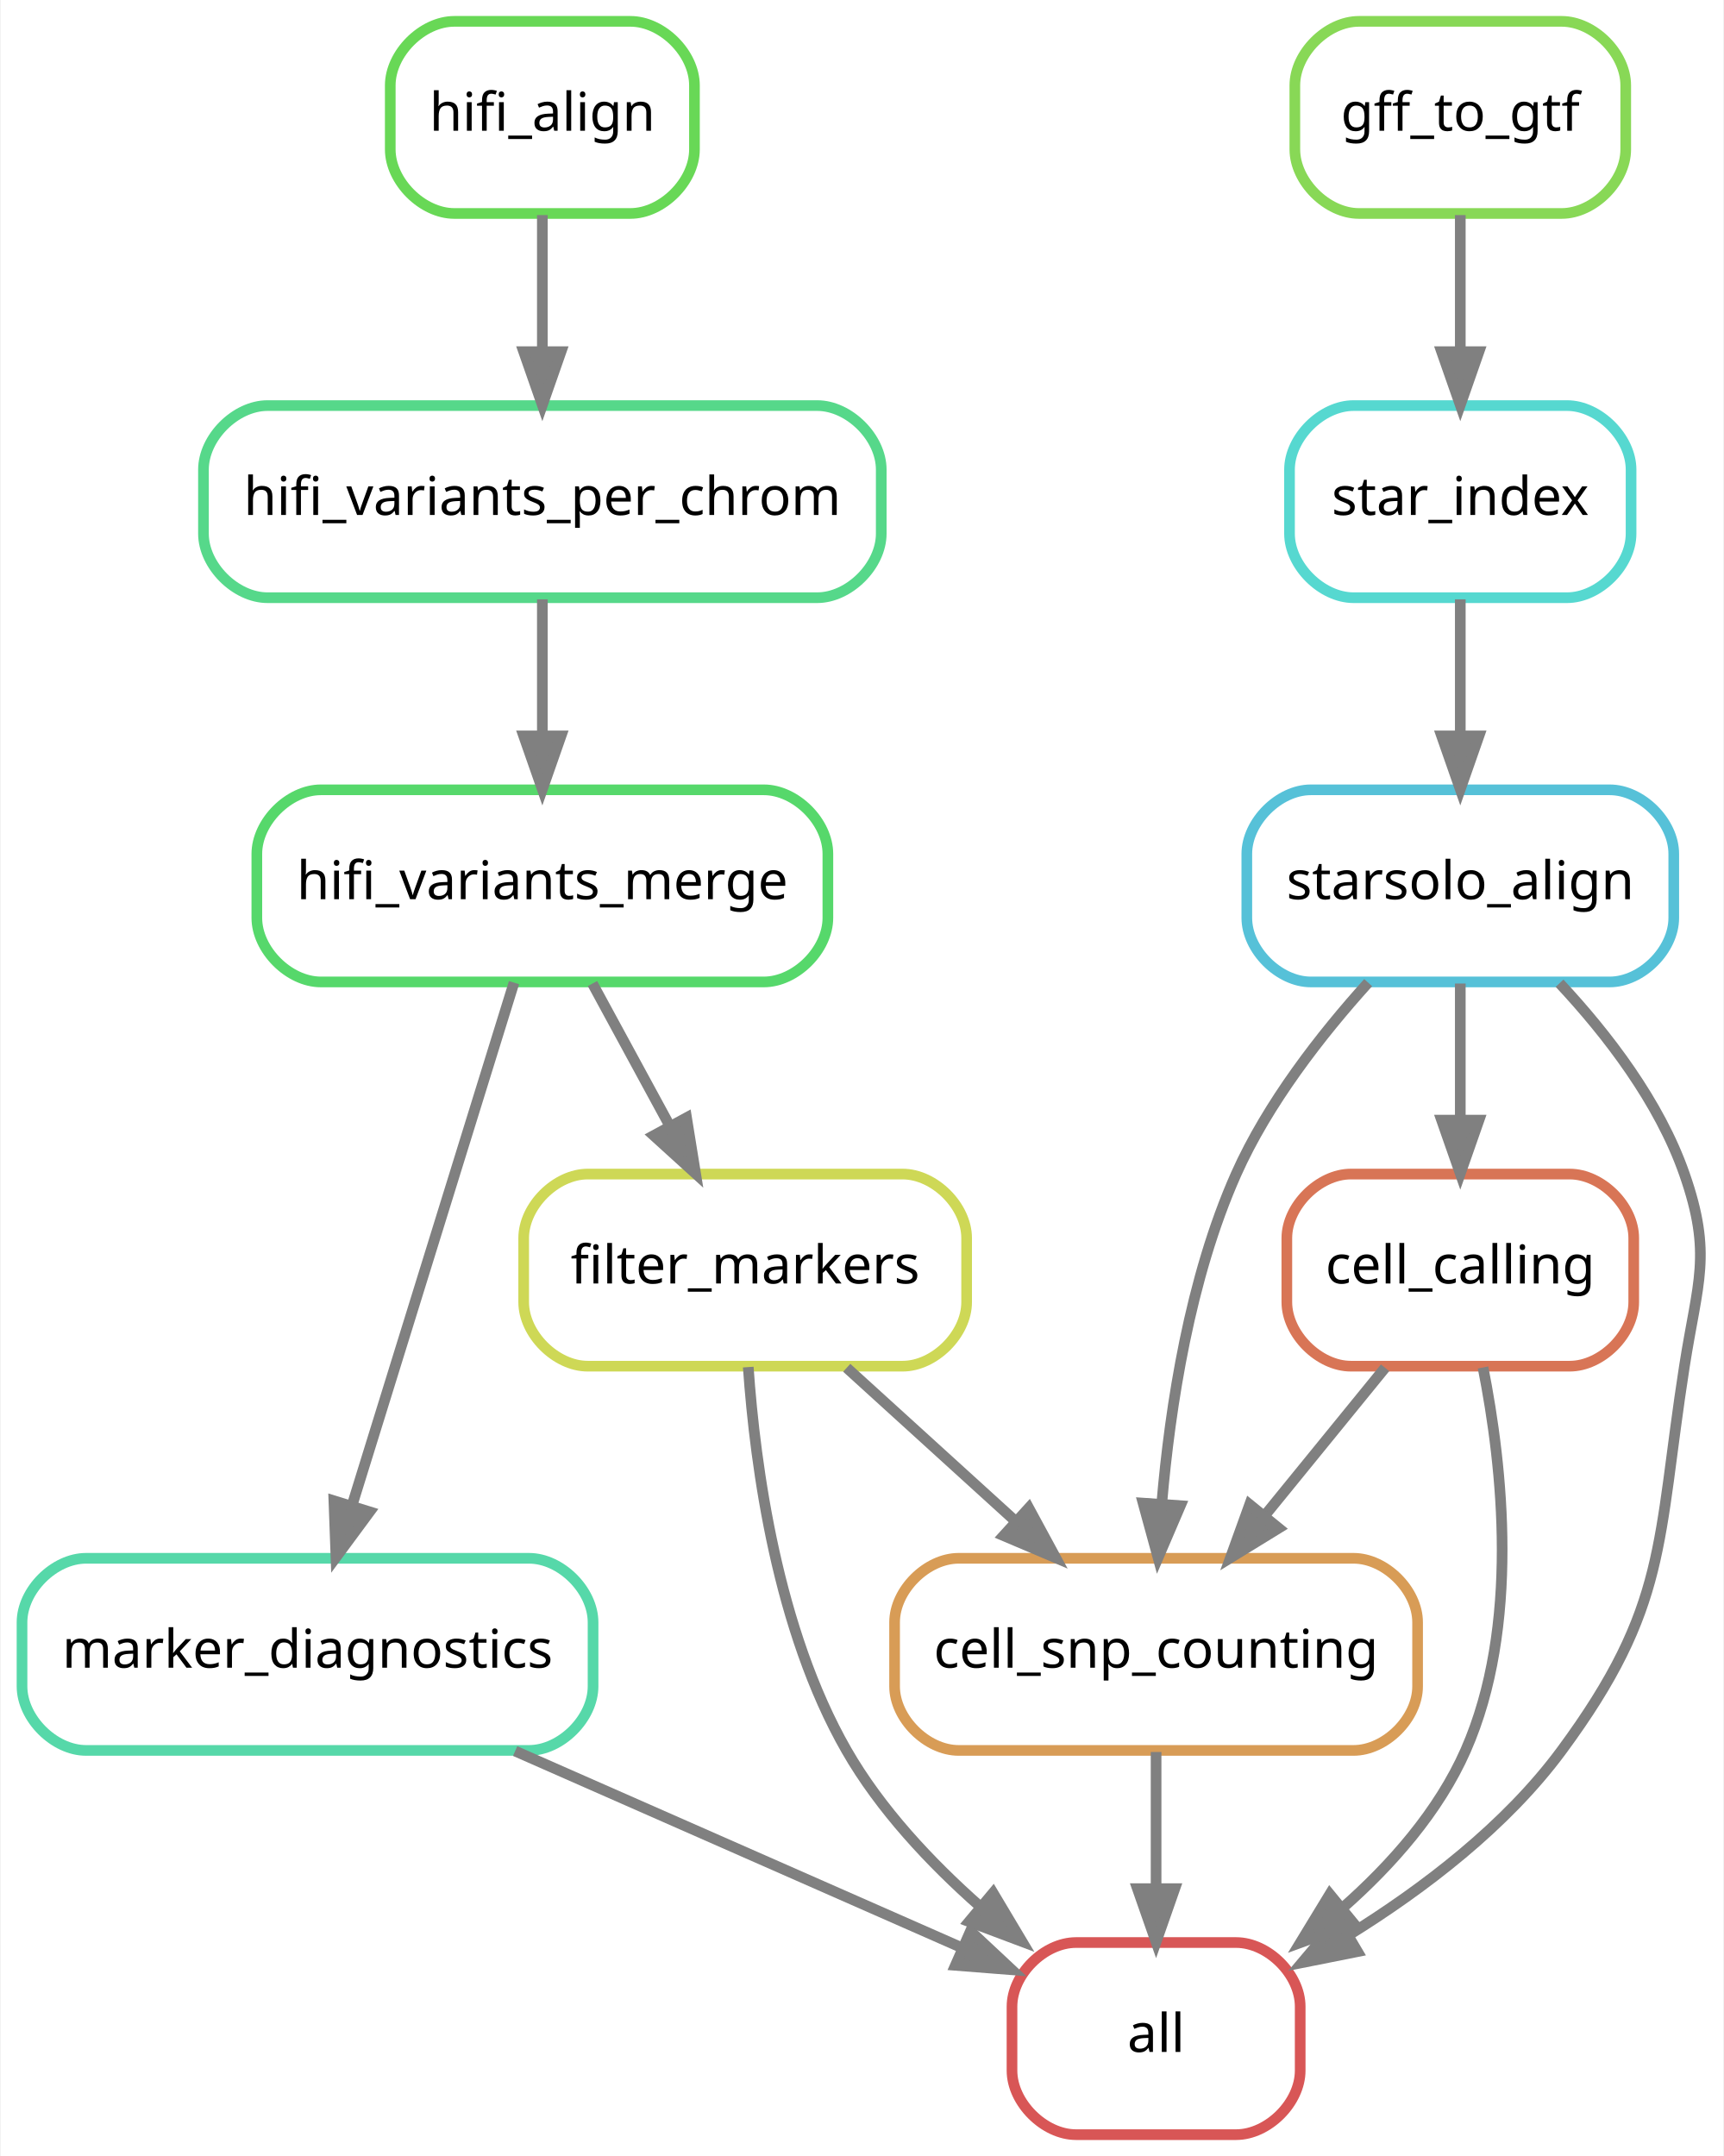
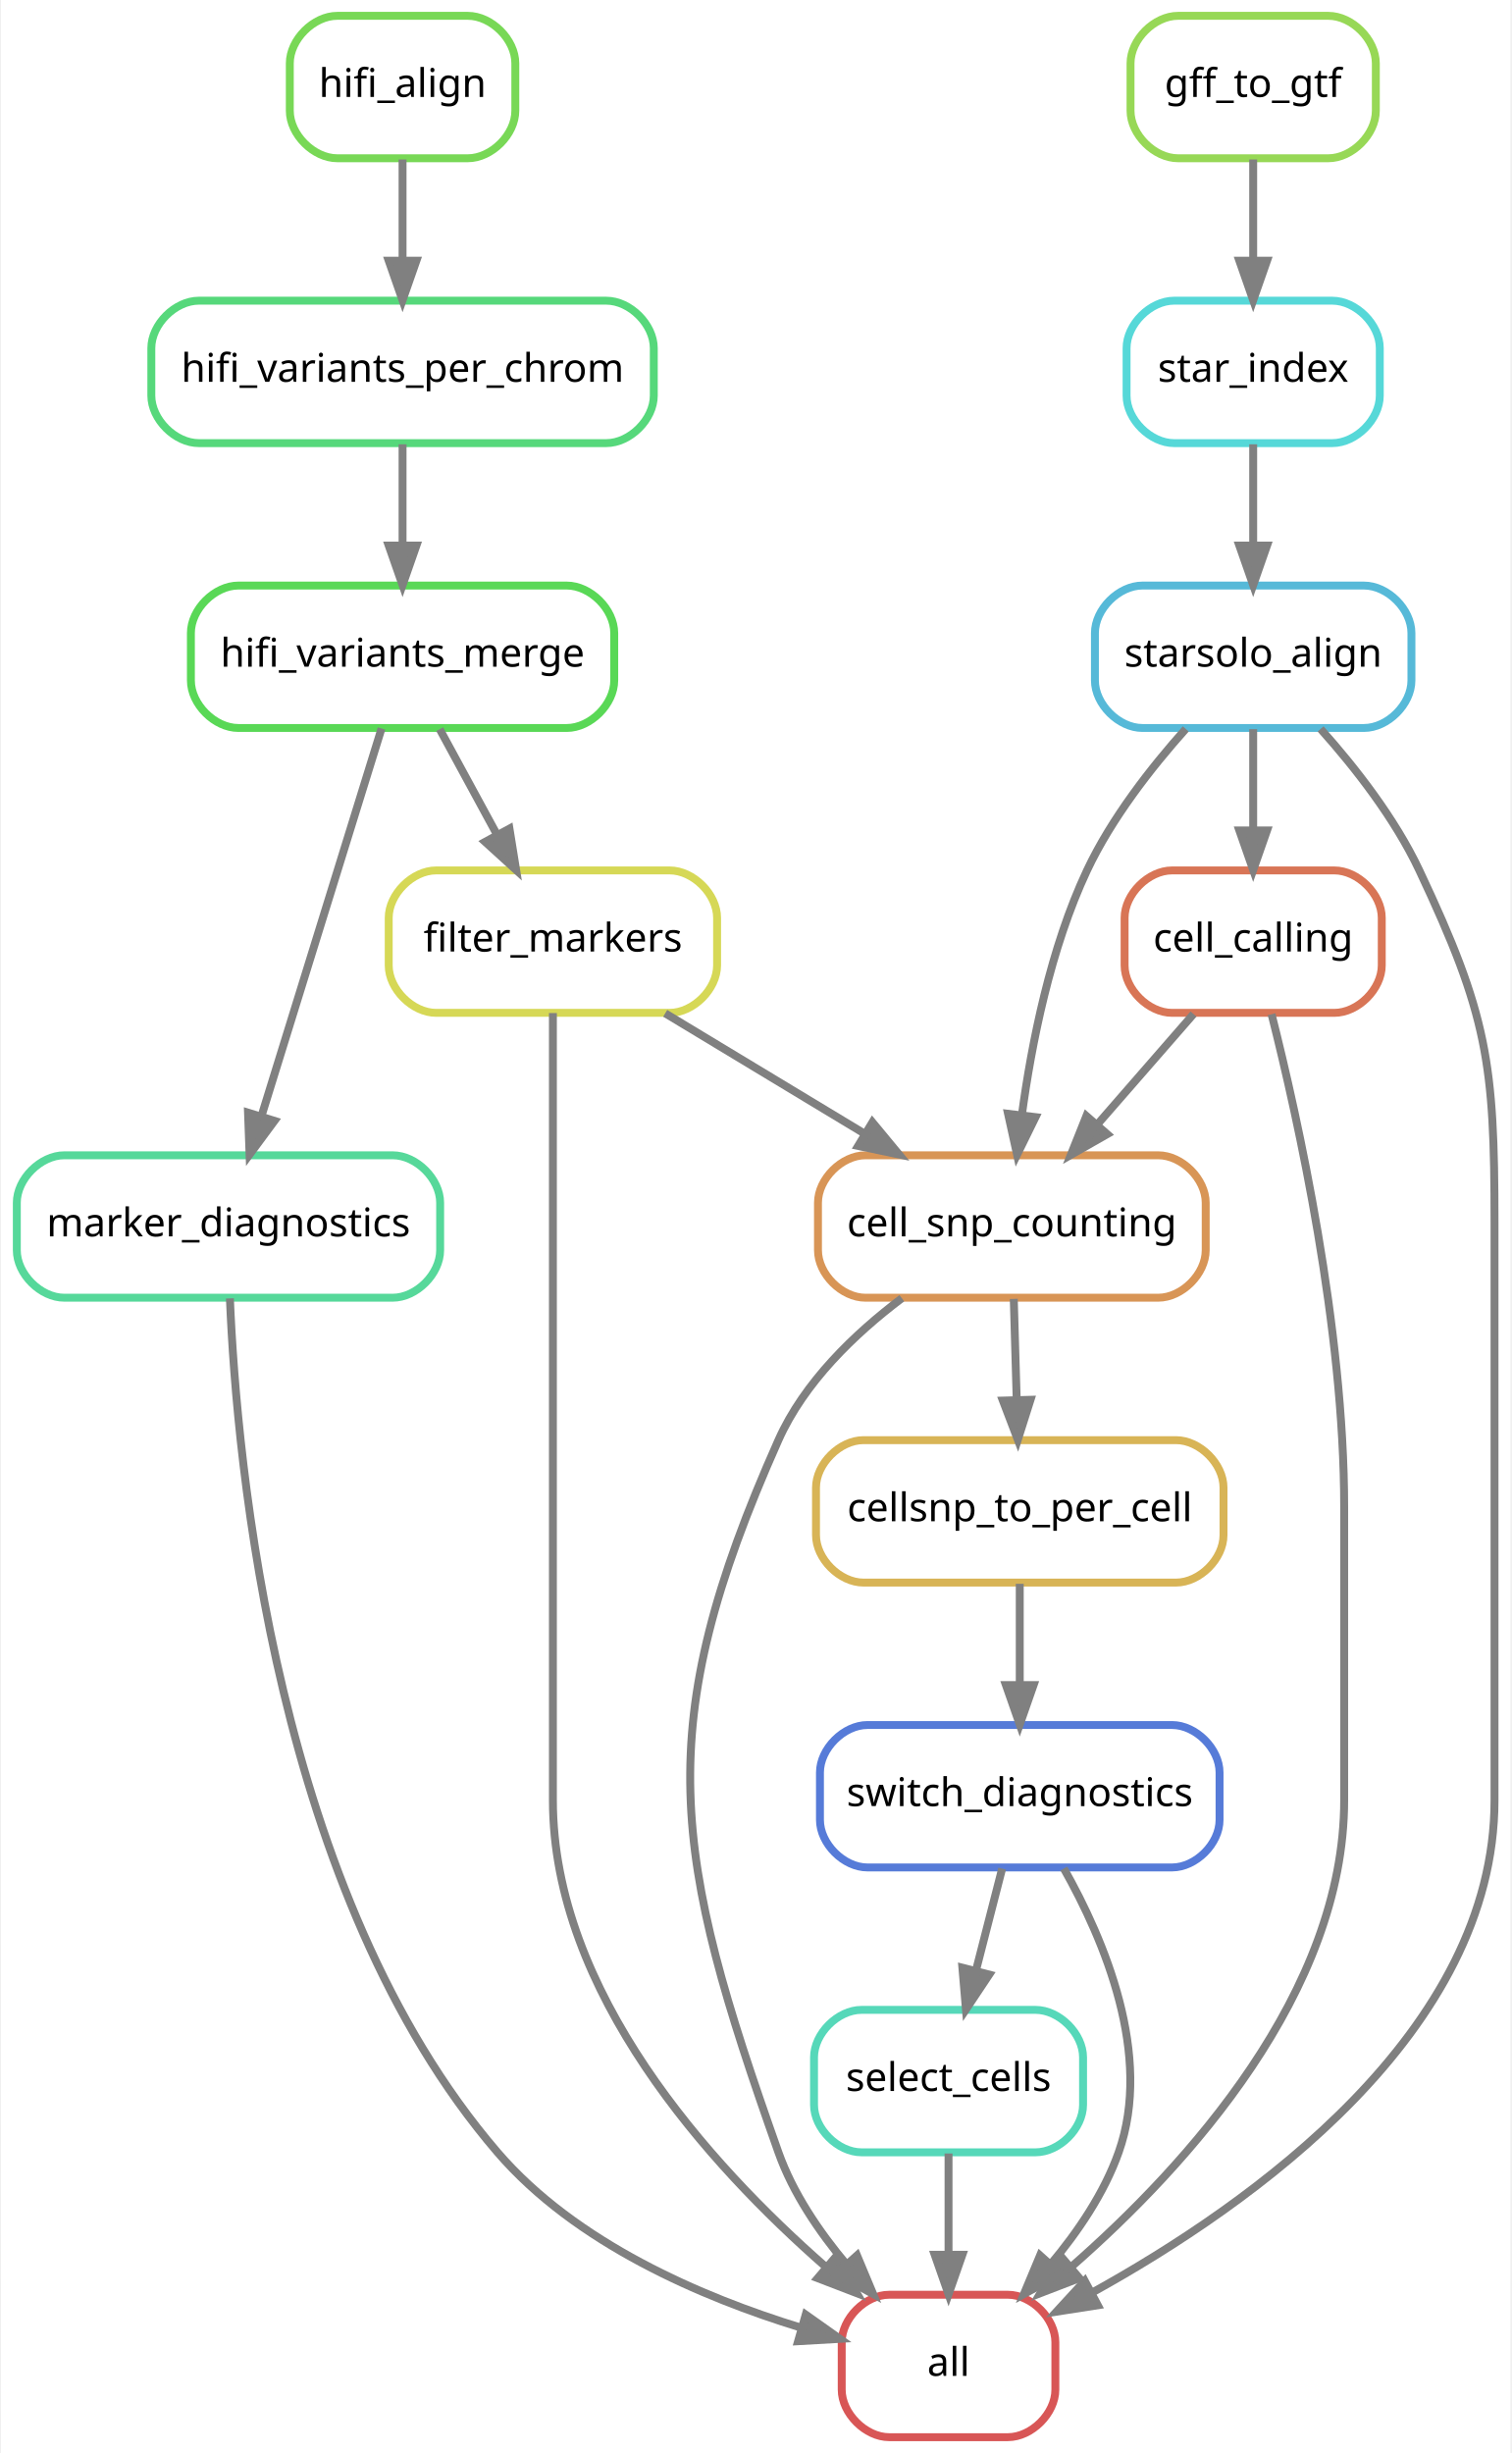
- <svg xmlns="http://www.w3.org/2000/svg" width="323pt" height="404pt" viewBox="0.00 0.00 322.75 404.00">
-   <g id="graph0" class="graph" transform="scale(1 1) rotate(0) translate(4 400)">
-     <polygon fill="white" stroke="transparent" points="-4,4 -4,-400 318.75,-400 318.75,4 -4,4" />
+ <svg xmlns="http://www.w3.org/2000/svg" width="382pt" height="620pt" viewBox="0.00 0.00 381.50 620.00">
+   <g id="graph0" class="graph" transform="scale(1 1) rotate(0) translate(4 616)">
+     <polygon fill="white" stroke="transparent" points="-4,4 -4,-616 377.5,-616 377.5,4 -4,4" />
    <g id="node1" class="node">
-       <path fill="none" stroke="#d85656" stroke-width="2" d="M227.5,-36C227.5,-36 197.5,-36 197.5,-36 191.5,-36 185.5,-30 185.5,-24 185.5,-24 185.5,-12 185.5,-12 185.5,-6 191.5,0 197.5,0 197.5,0 227.5,0 227.5,0 233.5,0 239.5,-6 239.5,-12 239.5,-12 239.5,-24 239.5,-24 239.5,-30 233.5,-36 227.5,-36" />
-       <text text-anchor="middle" x="212.5" y="-15.5" font-family="sans" font-size="10.00">all</text>
+       <path fill="none" stroke="#d85656" stroke-width="2" d="M250.5,-36C250.5,-36 220.5,-36 220.5,-36 214.5,-36 208.5,-30 208.5,-24 208.5,-24 208.5,-12 208.5,-12 208.5,-6 214.5,0 220.5,0 220.5,0 250.5,0 250.5,0 256.5,0 262.5,-6 262.5,-12 262.5,-12 262.5,-24 262.5,-24 262.5,-30 256.5,-36 250.5,-36" />
+       <text text-anchor="middle" x="235.5" y="-15.5" font-family="sans" font-size="10.00">all</text>
    </g>
    <g id="node2" class="node">
-       <path fill="none" stroke="#56c1d8" stroke-width="2" d="M297.5,-252C297.5,-252 241.5,-252 241.5,-252 235.5,-252 229.5,-246 229.5,-240 229.5,-240 229.5,-228 229.5,-228 229.5,-222 235.5,-216 241.5,-216 241.5,-216 297.5,-216 297.5,-216 303.5,-216 309.5,-222 309.5,-228 309.5,-228 309.5,-240 309.5,-240 309.5,-246 303.5,-252 297.5,-252" />
-       <text text-anchor="middle" x="269.5" y="-231.5" font-family="sans" font-size="10.00">starsolo_align</text>
+       <path fill="none" stroke="#56b9d8" stroke-width="2" d="M340.5,-468C340.5,-468 284.5,-468 284.5,-468 278.5,-468 272.5,-462 272.5,-456 272.5,-456 272.5,-444 272.5,-444 272.5,-438 278.5,-432 284.5,-432 284.5,-432 340.5,-432 340.5,-432 346.5,-432 352.5,-438 352.5,-444 352.5,-444 352.5,-456 352.5,-456 352.5,-462 346.5,-468 340.5,-468" />
+       <text text-anchor="middle" x="312.5" y="-447.5" font-family="sans" font-size="10.00">starsolo_align</text>
+     </g>
+     <g id="edge7" class="edge">
+       <path fill="none" stroke="grey" stroke-width="2" d="M329.54,-431.76C338.25,-422.02 348.3,-409.17 354.5,-396 371.74,-359.41 373.5,-347.45 373.5,-307 373.5,-307 373.5,-307 373.5,-161 373.5,-102.51 312.55,-59.05 271.66,-36.47" />
+       <polygon fill="grey" stroke="grey" stroke-width="2" points="273.23,-33.34 262.76,-31.71 269.93,-39.51 273.23,-33.34" />
+     </g>
+     <g id="node5" class="node">
+       <path fill="none" stroke="#d87556" stroke-width="2" d="M333,-396C333,-396 292,-396 292,-396 286,-396 280,-390 280,-384 280,-384 280,-372 280,-372 280,-366 286,-360 292,-360 292,-360 333,-360 333,-360 339,-360 345,-366 345,-372 345,-372 345,-384 345,-384 345,-390 339,-396 333,-396" />
+       <text text-anchor="middle" x="312.5" y="-375.5" font-family="sans" font-size="10.00">cell_calling</text>
+     </g>
+     <g id="edge10" class="edge">
+       <path fill="none" stroke="grey" stroke-width="2" d="M312.5,-431.7C312.5,-423.98 312.5,-414.71 312.5,-406.11" />
+       <polygon fill="grey" stroke="grey" stroke-width="2" points="316,-406.1 312.5,-396.1 309,-406.1 316,-406.1" />
+     </g>
+     <g id="node11" class="node">
+       <path fill="none" stroke="#d89556" stroke-width="2" d="M288.5,-324C288.5,-324 214.5,-324 214.5,-324 208.5,-324 202.5,-318 202.5,-312 202.5,-312 202.5,-300 202.5,-300 202.5,-294 208.5,-288 214.5,-288 214.5,-288 288.5,-288 288.5,-288 294.5,-288 300.5,-294 300.5,-300 300.5,-300 300.5,-312 300.5,-312 300.5,-318 294.5,-324 288.5,-324" />
+       <text text-anchor="middle" x="251.5" y="-303.5" font-family="sans" font-size="10.00">cell_snp_counting</text>
+     </g>
+     <g id="edge15" class="edge">
+       <path fill="none" stroke="grey" stroke-width="2" d="M295.46,-431.76C286.75,-422.02 276.7,-409.17 270.5,-396 261.27,-376.4 256.48,-352.27 254.02,-334.08" />
+       <polygon fill="grey" stroke="grey" stroke-width="2" points="257.49,-333.65 252.82,-324.14 250.54,-334.49 257.49,-333.65" />
+     </g>
+     <g id="node3" class="node">
+       <path fill="none" stroke="#56d8d8" stroke-width="2" d="M332.5,-540C332.5,-540 292.5,-540 292.5,-540 286.5,-540 280.5,-534 280.5,-528 280.5,-528 280.5,-516 280.5,-516 280.5,-510 286.5,-504 292.5,-504 292.5,-504 332.5,-504 332.5,-504 338.5,-504 344.5,-510 344.5,-516 344.5,-516 344.5,-528 344.5,-528 344.5,-534 338.5,-540 332.5,-540" />
+       <text text-anchor="middle" x="312.5" y="-519.5" font-family="sans" font-size="10.00">star_index</text>
+     </g>
+     <g id="edge8" class="edge">
+       <path fill="none" stroke="grey" stroke-width="2" d="M312.5,-503.7C312.5,-495.98 312.5,-486.71 312.5,-478.11" />
+       <polygon fill="grey" stroke="grey" stroke-width="2" points="316,-478.1 312.5,-468.1 309,-478.1 316,-478.1" />
+     </g>
+     <g id="node4" class="node">
+       <path fill="none" stroke="#97d856" stroke-width="2" d="M331.5,-612C331.5,-612 293.5,-612 293.5,-612 287.5,-612 281.5,-606 281.5,-600 281.5,-600 281.5,-588 281.5,-588 281.5,-582 287.5,-576 293.5,-576 293.5,-576 331.5,-576 331.5,-576 337.5,-576 343.5,-582 343.5,-588 343.5,-588 343.5,-600 343.5,-600 343.5,-606 337.5,-612 331.5,-612" />
+       <text text-anchor="middle" x="312.5" y="-591.5" font-family="sans" font-size="10.00">gff_to_gtf</text>
+     </g>
+     <g id="edge9" class="edge">
+       <path fill="none" stroke="grey" stroke-width="2" d="M312.5,-575.7C312.5,-567.98 312.5,-558.71 312.5,-550.11" />
+       <polygon fill="grey" stroke="grey" stroke-width="2" points="316,-550.1 312.5,-540.1 309,-550.1 316,-550.1" />
    </g>
    <g id="edge3" class="edge">
-       <path fill="none" stroke="grey" stroke-width="2" d="M288.1,-215.76C297.03,-206.2 306.79,-193.53 311.5,-180 316.76,-164.89 313.96,-159.81 311.5,-144 306.33,-110.81 308.44,-99.03 288.5,-72 278.06,-57.85 262.68,-46.12 248.48,-37.32" />
-       <polygon fill="grey" stroke="grey" stroke-width="2" points="250.24,-34.3 239.85,-32.23 246.68,-40.33 250.24,-34.3" />
+       <path fill="none" stroke="grey" stroke-width="2" d="M317.15,-359.66C323.88,-333.05 335.5,-280.45 335.5,-235 335.5,-235 335.5,-235 335.5,-161 335.5,-112.49 296.01,-68.87 266.66,-43.16" />
+       <polygon fill="grey" stroke="grey" stroke-width="2" points="268.58,-40.19 258.69,-36.39 264.05,-45.53 268.58,-40.19" />
    </g>
-     <g id="node5" class="node">
-       <path fill="none" stroke="#d87556" stroke-width="2" d="M290,-180C290,-180 249,-180 249,-180 243,-180 237,-174 237,-168 237,-168 237,-156 237,-156 237,-150 243,-144 249,-144 249,-144 290,-144 290,-144 296,-144 302,-150 302,-156 302,-156 302,-168 302,-168 302,-174 296,-180 290,-180" />
-       <text text-anchor="middle" x="269.5" y="-159.5" font-family="sans" font-size="10.00">cell_calling</text>
+     <g id="edge16" class="edge">
+       <path fill="none" stroke="grey" stroke-width="2" d="M297.42,-359.7C290.11,-351.3 281.19,-341.07 273.16,-331.86" />
+       <polygon fill="grey" stroke="grey" stroke-width="2" points="275.61,-329.34 266.41,-324.1 270.34,-333.94 275.61,-329.34" />
    </g>
-     <g id="edge8" class="edge">
-       <path fill="none" stroke="grey" stroke-width="2" d="M269.5,-215.7C269.5,-207.98 269.5,-198.71 269.5,-190.11" />
-       <polygon fill="grey" stroke="grey" stroke-width="2" points="273,-190.1 269.5,-180.1 266,-190.1 273,-190.1" />
+     <g id="node6" class="node">
+       <path fill="none" stroke="#d6d856" stroke-width="2" d="M165,-396C165,-396 106,-396 106,-396 100,-396 94,-390 94,-384 94,-384 94,-372 94,-372 94,-366 100,-360 106,-360 106,-360 165,-360 165,-360 171,-360 177,-366 177,-372 177,-372 177,-384 177,-384 177,-390 171,-396 165,-396" />
+       <text text-anchor="middle" x="135.5" y="-375.5" font-family="sans" font-size="10.00">filter_markers</text>
    </g>
-     <g id="node11" class="node">
-       <path fill="none" stroke="#d89c56" stroke-width="2" d="M249.5,-108C249.5,-108 175.5,-108 175.5,-108 169.5,-108 163.5,-102 163.5,-96 163.5,-96 163.5,-84 163.5,-84 163.5,-78 169.5,-72 175.5,-72 175.5,-72 249.5,-72 249.5,-72 255.5,-72 261.5,-78 261.5,-84 261.5,-84 261.5,-96 261.5,-96 261.5,-102 255.5,-108 249.5,-108" />
-       <text text-anchor="middle" x="212.5" y="-87.5" font-family="sans" font-size="10.00">cell_snp_counting</text>
+     <g id="edge5" class="edge">
+       <path fill="none" stroke="grey" stroke-width="2" d="M135.5,-359.95C135.5,-333.29 135.5,-280.11 135.5,-235 135.5,-235 135.5,-235 135.5,-161 135.5,-112.49 174.99,-68.87 204.34,-43.16" />
+       <polygon fill="grey" stroke="grey" stroke-width="2" points="206.95,-45.53 212.31,-36.39 202.42,-40.19 206.95,-45.53" />
    </g>
-     <g id="edge15" class="edge">
-       <path fill="none" stroke="grey" stroke-width="2" d="M252.24,-215.87C243.46,-206.15 233.42,-193.3 227.5,-180 218.81,-160.46 215.12,-136.47 213.57,-118.32" />
-       <polygon fill="grey" stroke="grey" stroke-width="2" points="217.05,-117.86 212.87,-108.12 210.07,-118.34 217.05,-117.86" />
+     <g id="edge17" class="edge">
+       <path fill="none" stroke="grey" stroke-width="2" d="M163.88,-359.88C179.04,-350.72 197.91,-339.34 214.24,-329.48" />
+       <polygon fill="grey" stroke="grey" stroke-width="2" points="216.26,-332.35 223.01,-324.19 212.64,-326.36 216.26,-332.35" />
    </g>
-     <g id="node3" class="node">
-       <path fill="none" stroke="#56d8d0" stroke-width="2" d="M289.5,-324C289.5,-324 249.5,-324 249.5,-324 243.5,-324 237.5,-318 237.5,-312 237.5,-312 237.5,-300 237.5,-300 237.5,-294 243.5,-288 249.5,-288 249.5,-288 289.5,-288 289.5,-288 295.5,-288 301.5,-294 301.5,-300 301.5,-300 301.5,-312 301.5,-312 301.5,-318 295.5,-324 289.5,-324" />
-       <text text-anchor="middle" x="269.5" y="-303.5" font-family="sans" font-size="10.00">star_index</text>
+     <g id="node7" class="node">
+       <path fill="none" stroke="#59d856" stroke-width="2" d="M139,-468C139,-468 56,-468 56,-468 50,-468 44,-462 44,-456 44,-456 44,-444 44,-444 44,-438 50,-432 56,-432 56,-432 139,-432 139,-432 145,-432 151,-438 151,-444 151,-444 151,-456 151,-456 151,-462 145,-468 139,-468" />
+       <text text-anchor="middle" x="97.5" y="-447.5" font-family="sans" font-size="10.00">hifi_variants_merge</text>
+     </g>
+     <g id="edge11" class="edge">
+       <path fill="none" stroke="grey" stroke-width="2" d="M106.89,-431.7C111.26,-423.64 116.56,-413.89 121.4,-404.98" />
+       <polygon fill="grey" stroke="grey" stroke-width="2" points="124.52,-406.56 126.21,-396.1 118.37,-403.22 124.52,-406.56" />
+     </g>
+     <g id="node10" class="node">
+       <path fill="none" stroke="#56d89a" stroke-width="2" d="M95,-324C95,-324 12,-324 12,-324 6,-324 0,-318 0,-312 0,-312 0,-300 0,-300 0,-294 6,-288 12,-288 12,-288 95,-288 95,-288 101,-288 107,-294 107,-300 107,-300 107,-312 107,-312 107,-318 101,-324 95,-324" />
+       <text text-anchor="middle" x="53.5" y="-303.5" font-family="sans" font-size="10.00">marker_diagnostics</text>
+     </g>
+     <g id="edge14" class="edge">
+       <path fill="none" stroke="grey" stroke-width="2" d="M92.19,-431.87C84.66,-407.56 70.8,-362.82 61.87,-334.01" />
+       <polygon fill="grey" stroke="grey" stroke-width="2" points="65.13,-332.71 58.83,-324.19 58.44,-334.78 65.13,-332.71" />
+     </g>
+     <g id="node8" class="node">
+       <path fill="none" stroke="#56d87b" stroke-width="2" d="M149,-540C149,-540 46,-540 46,-540 40,-540 34,-534 34,-528 34,-528 34,-516 34,-516 34,-510 40,-504 46,-504 46,-504 149,-504 149,-504 155,-504 161,-510 161,-516 161,-516 161,-528 161,-528 161,-534 155,-540 149,-540" />
+       <text text-anchor="middle" x="97.5" y="-519.5" font-family="sans" font-size="10.00">hifi_variants_per_chrom</text>
+     </g>
+     <g id="edge12" class="edge">
+       <path fill="none" stroke="grey" stroke-width="2" d="M97.5,-503.7C97.5,-495.98 97.5,-486.71 97.5,-478.11" />
+       <polygon fill="grey" stroke="grey" stroke-width="2" points="101,-478.1 97.5,-468.1 94,-478.1 101,-478.1" />
+     </g>
+     <g id="node9" class="node">
+       <path fill="none" stroke="#78d856" stroke-width="2" d="M114,-612C114,-612 81,-612 81,-612 75,-612 69,-606 69,-600 69,-600 69,-588 69,-588 69,-582 75,-576 81,-576 81,-576 114,-576 114,-576 120,-576 126,-582 126,-588 126,-588 126,-600 126,-600 126,-606 120,-612 114,-612" />
+       <text text-anchor="middle" x="97.5" y="-591.5" font-family="sans" font-size="10.00">hifi_align</text>
+     </g>
+     <g id="edge13" class="edge">
+       <path fill="none" stroke="grey" stroke-width="2" d="M97.5,-575.7C97.5,-567.98 97.5,-558.71 97.5,-550.11" />
+       <polygon fill="grey" stroke="grey" stroke-width="2" points="101,-550.1 97.5,-540.1 94,-550.1 101,-550.1" />
+     </g>
+     <g id="edge1" class="edge">
+       <path fill="none" stroke="grey" stroke-width="2" d="M53.86,-287.83C55.61,-245.91 65.62,-137.04 121.5,-72 141.25,-49.01 173.12,-35.37 198.15,-27.69" />
+       <polygon fill="grey" stroke="grey" stroke-width="2" points="199.4,-30.98 208.05,-24.85 197.47,-24.25 199.4,-30.98" />
+     </g>
+     <g id="edge2" class="edge">
+       <path fill="none" stroke="grey" stroke-width="2" d="M223.7,-287.87C211.73,-278.84 199,-266.59 192.5,-252 159.92,-178.94 165.76,-147.4 192.5,-72 196.16,-61.68 202.79,-51.9 209.76,-43.61" />
+       <polygon fill="grey" stroke="grey" stroke-width="2" points="212.37,-45.94 216.46,-36.16 207.17,-41.26 212.37,-45.94" />
+     </g>
+     <g id="node14" class="node">
+       <path fill="none" stroke="#d8b456" stroke-width="2" d="M293,-252C293,-252 214,-252 214,-252 208,-252 202,-246 202,-240 202,-240 202,-228 202,-228 202,-222 208,-216 214,-216 214,-216 293,-216 293,-216 299,-216 305,-222 305,-228 305,-228 305,-240 305,-240 305,-246 299,-252 293,-252" />
+       <text text-anchor="middle" x="253.5" y="-231.5" font-family="sans" font-size="10.00">cellsnp_to_per_cell</text>
+     </g>
+     <g id="edge20" class="edge">
+       <path fill="none" stroke="grey" stroke-width="2" d="M251.99,-287.7C252.21,-279.98 252.48,-270.71 252.73,-262.11" />
+       <polygon fill="grey" stroke="grey" stroke-width="2" points="256.22,-262.2 253.01,-252.1 249.23,-262 256.22,-262.2" />
+     </g>
+     <g id="node12" class="node">
+       <path fill="none" stroke="#56d8b9" stroke-width="2" d="M257.5,-108C257.5,-108 213.5,-108 213.5,-108 207.5,-108 201.5,-102 201.5,-96 201.5,-96 201.5,-84 201.5,-84 201.5,-78 207.5,-72 213.5,-72 213.5,-72 257.5,-72 257.5,-72 263.5,-72 269.5,-78 269.5,-84 269.5,-84 269.5,-96 269.5,-96 269.5,-102 263.5,-108 257.5,-108" />
+       <text text-anchor="middle" x="235.5" y="-87.5" font-family="sans" font-size="10.00">select_cells</text>
    </g>
    <g id="edge6" class="edge">
-       <path fill="none" stroke="grey" stroke-width="2" d="M269.5,-287.7C269.5,-279.98 269.5,-270.71 269.5,-262.11" />
-       <polygon fill="grey" stroke="grey" stroke-width="2" points="273,-262.1 269.5,-252.1 266,-262.1 273,-262.1" />
+       <path fill="none" stroke="grey" stroke-width="2" d="M235.5,-71.7C235.5,-63.98 235.5,-54.71 235.5,-46.11" />
+       <polygon fill="grey" stroke="grey" stroke-width="2" points="239,-46.1 235.5,-36.1 232,-46.1 239,-46.1" />
    </g>
-     <g id="node4" class="node">
-       <path fill="none" stroke="#88d856" stroke-width="2" d="M288.5,-396C288.5,-396 250.5,-396 250.5,-396 244.5,-396 238.5,-390 238.5,-384 238.5,-384 238.5,-372 238.5,-372 238.5,-366 244.5,-360 250.5,-360 250.5,-360 288.5,-360 288.5,-360 294.5,-360 300.5,-366 300.5,-372 300.5,-372 300.5,-384 300.5,-384 300.5,-390 294.5,-396 288.5,-396" />
-       <text text-anchor="middle" x="269.5" y="-375.5" font-family="sans" font-size="10.00">gff_to_gtf</text>
-     </g>
-     <g id="edge7" class="edge">
-       <path fill="none" stroke="grey" stroke-width="2" d="M269.5,-359.7C269.5,-351.98 269.5,-342.71 269.5,-334.11" />
-       <polygon fill="grey" stroke="grey" stroke-width="2" points="273,-334.1 269.5,-324.1 266,-334.1 273,-334.1" />
-     </g>
-     <g id="edge5" class="edge">
-       <path fill="none" stroke="grey" stroke-width="2" d="M273.76,-143.76C277.44,-125.19 280.72,-95.19 270.5,-72 265.47,-60.59 256.64,-50.57 247.36,-42.41" />
-       <polygon fill="grey" stroke="grey" stroke-width="2" points="249.49,-39.62 239.54,-35.99 245.05,-45.04 249.49,-39.62" />
-     </g>
-     <g id="edge14" class="edge">
-       <path fill="none" stroke="grey" stroke-width="2" d="M255.41,-143.7C248.58,-135.3 240.24,-125.07 232.74,-115.86" />
-       <polygon fill="grey" stroke="grey" stroke-width="2" points="235.46,-113.65 226.43,-108.1 230.03,-118.07 235.46,-113.65" />
-     </g>
-     <g id="node6" class="node">
-       <path fill="none" stroke="#ced856" stroke-width="2" d="M165,-180C165,-180 106,-180 106,-180 100,-180 94,-174 94,-168 94,-168 94,-156 94,-156 94,-150 100,-144 106,-144 106,-144 165,-144 165,-144 171,-144 177,-150 177,-156 177,-156 177,-168 177,-168 177,-174 171,-180 165,-180" />
-       <text text-anchor="middle" x="135.5" y="-159.5" font-family="sans" font-size="10.00">filter_markers</text>
+     <g id="node13" class="node">
+       <path fill="none" stroke="#567bd8" stroke-width="2" d="M292,-180C292,-180 215,-180 215,-180 209,-180 203,-174 203,-168 203,-168 203,-156 203,-156 203,-150 209,-144 215,-144 215,-144 292,-144 292,-144 298,-144 304,-150 304,-156 304,-156 304,-168 304,-168 304,-174 298,-180 292,-180" />
+       <text text-anchor="middle" x="253.5" y="-159.5" font-family="sans" font-size="10.00">switch_diagnostics</text>
    </g>
    <g id="edge4" class="edge">
-       <path fill="none" stroke="grey" stroke-width="2" d="M136.08,-143.83C137.39,-125.05 141.54,-94.62 154.5,-72 160.81,-61 170.18,-51 179.56,-42.72" />
-       <polygon fill="grey" stroke="grey" stroke-width="2" points="181.95,-45.29 187.38,-36.19 177.46,-39.92 181.95,-45.29" />
+       <path fill="none" stroke="grey" stroke-width="2" d="M264.65,-143.73C274.87,-125.64 287.19,-96.5 278.5,-72 274.84,-61.68 268.21,-51.9 261.24,-43.61" />
+       <polygon fill="grey" stroke="grey" stroke-width="2" points="263.83,-41.26 254.54,-36.16 258.63,-45.94 263.83,-41.26" />
    </g>
-     <g id="edge13" class="edge">
-       <path fill="none" stroke="grey" stroke-width="2" d="M154.53,-143.7C164.04,-135.05 175.71,-124.45 186.07,-115.03" />
-       <polygon fill="grey" stroke="grey" stroke-width="2" points="188.64,-117.42 193.69,-108.1 183.93,-112.24 188.64,-117.42" />
+     <g id="edge18" class="edge">
+       <path fill="none" stroke="grey" stroke-width="2" d="M249.05,-143.7C247.05,-135.9 244.63,-126.51 242.4,-117.83" />
+       <polygon fill="grey" stroke="grey" stroke-width="2" points="245.78,-116.92 239.9,-108.1 239,-118.66 245.78,-116.92" />
    </g>
-     <g id="node7" class="node">
-       <path fill="none" stroke="#56d86b" stroke-width="2" d="M139,-252C139,-252 56,-252 56,-252 50,-252 44,-246 44,-240 44,-240 44,-228 44,-228 44,-222 50,-216 56,-216 56,-216 139,-216 139,-216 145,-216 151,-222 151,-228 151,-228 151,-240 151,-240 151,-246 145,-252 139,-252" />
-       <text text-anchor="middle" x="97.5" y="-231.5" font-family="sans" font-size="10.00">hifi_variants_merge</text>
-     </g>
-     <g id="edge9" class="edge">
-       <path fill="none" stroke="grey" stroke-width="2" d="M106.89,-215.7C111.26,-207.64 116.56,-197.89 121.4,-188.98" />
-       <polygon fill="grey" stroke="grey" stroke-width="2" points="124.52,-190.56 126.21,-180.1 118.37,-187.22 124.52,-190.56" />
-     </g>
-     <g id="node10" class="node">
-       <path fill="none" stroke="#56d8a9" stroke-width="2" d="M95,-108C95,-108 12,-108 12,-108 6,-108 0,-102 0,-96 0,-96 0,-84 0,-84 0,-78 6,-72 12,-72 12,-72 95,-72 95,-72 101,-72 107,-78 107,-84 107,-84 107,-96 107,-96 107,-102 101,-108 95,-108" />
-       <text text-anchor="middle" x="53.5" y="-87.5" font-family="sans" font-size="10.00">marker_diagnostics</text>
-     </g>
-     <g id="edge12" class="edge">
-       <path fill="none" stroke="grey" stroke-width="2" d="M92.19,-215.87C84.66,-191.56 70.8,-146.82 61.87,-118.01" />
-       <polygon fill="grey" stroke="grey" stroke-width="2" points="65.13,-116.71 58.83,-108.19 58.44,-118.78 65.13,-116.71" />
-     </g>
-     <g id="node8" class="node">
-       <path fill="none" stroke="#56d88a" stroke-width="2" d="M149,-324C149,-324 46,-324 46,-324 40,-324 34,-318 34,-312 34,-312 34,-300 34,-300 34,-294 40,-288 46,-288 46,-288 149,-288 149,-288 155,-288 161,-294 161,-300 161,-300 161,-312 161,-312 161,-318 155,-324 149,-324" />
-       <text text-anchor="middle" x="97.5" y="-303.5" font-family="sans" font-size="10.00">hifi_variants_per_chrom</text>
-     </g>
-     <g id="edge10" class="edge">
-       <path fill="none" stroke="grey" stroke-width="2" d="M97.5,-287.7C97.5,-279.98 97.5,-270.71 97.5,-262.11" />
-       <polygon fill="grey" stroke="grey" stroke-width="2" points="101,-262.1 97.5,-252.1 94,-262.1 101,-262.1" />
-     </g>
-     <g id="node9" class="node">
-       <path fill="none" stroke="#68d856" stroke-width="2" d="M114,-396C114,-396 81,-396 81,-396 75,-396 69,-390 69,-384 69,-384 69,-372 69,-372 69,-366 75,-360 81,-360 81,-360 114,-360 114,-360 120,-360 126,-366 126,-372 126,-372 126,-384 126,-384 126,-390 120,-396 114,-396" />
-       <text text-anchor="middle" x="97.5" y="-375.5" font-family="sans" font-size="10.00">hifi_align</text>
-     </g>
-     <g id="edge11" class="edge">
-       <path fill="none" stroke="grey" stroke-width="2" d="M97.5,-359.7C97.5,-351.98 97.5,-342.71 97.5,-334.11" />
-       <polygon fill="grey" stroke="grey" stroke-width="2" points="101,-334.1 97.5,-324.1 94,-334.1 101,-334.1" />
-     </g>
-     <g id="edge1" class="edge">
-       <path fill="none" stroke="grey" stroke-width="2" d="M92.4,-71.88C117.99,-60.61 151.27,-45.96 176.3,-34.94" />
-       <polygon fill="grey" stroke="grey" stroke-width="2" points="177.72,-38.14 185.46,-30.9 174.9,-31.73 177.72,-38.14" />
-     </g>
-     <g id="edge2" class="edge">
-       <path fill="none" stroke="grey" stroke-width="2" d="M212.5,-71.7C212.5,-63.98 212.5,-54.71 212.5,-46.11" />
-       <polygon fill="grey" stroke="grey" stroke-width="2" points="216,-46.1 212.5,-36.1 209,-46.1 216,-46.1" />
+     <g id="edge19" class="edge">
+       <path fill="none" stroke="grey" stroke-width="2" d="M253.5,-215.7C253.5,-207.98 253.5,-198.71 253.5,-190.11" />
+       <polygon fill="grey" stroke="grey" stroke-width="2" points="257,-190.1 253.5,-180.1 250,-190.1 257,-190.1" />
    </g>
  </g>
</svg>
